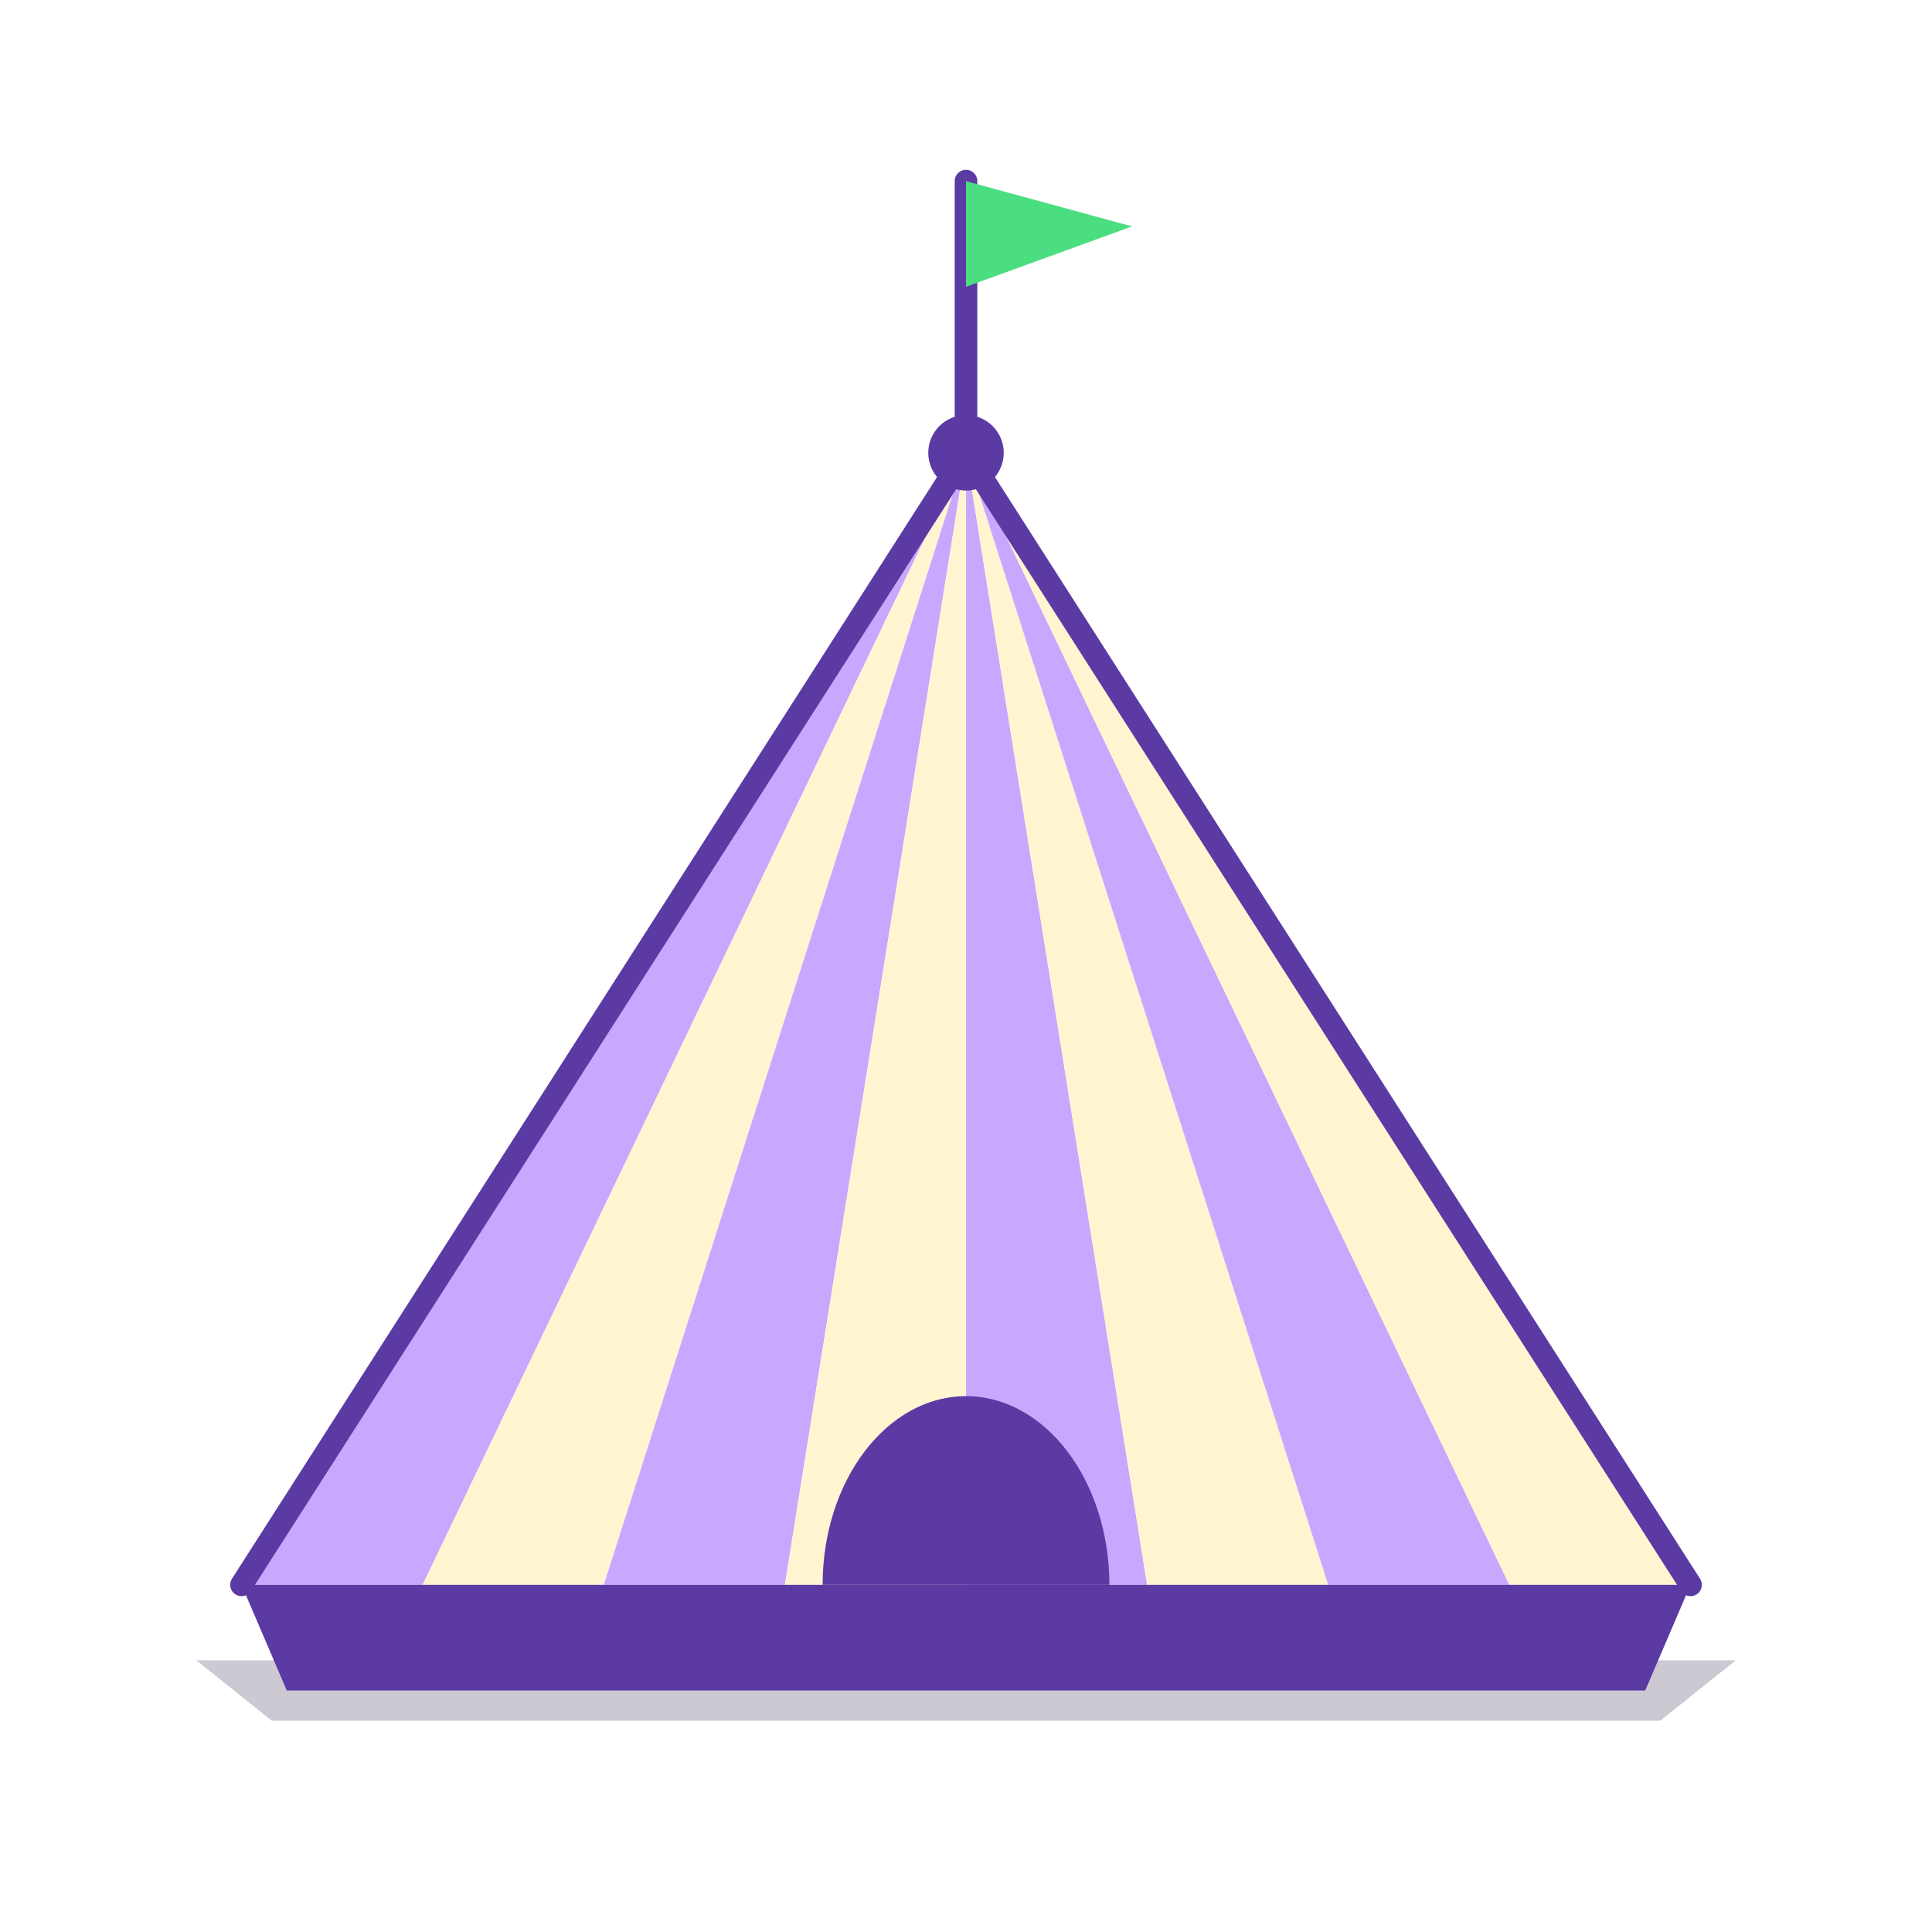
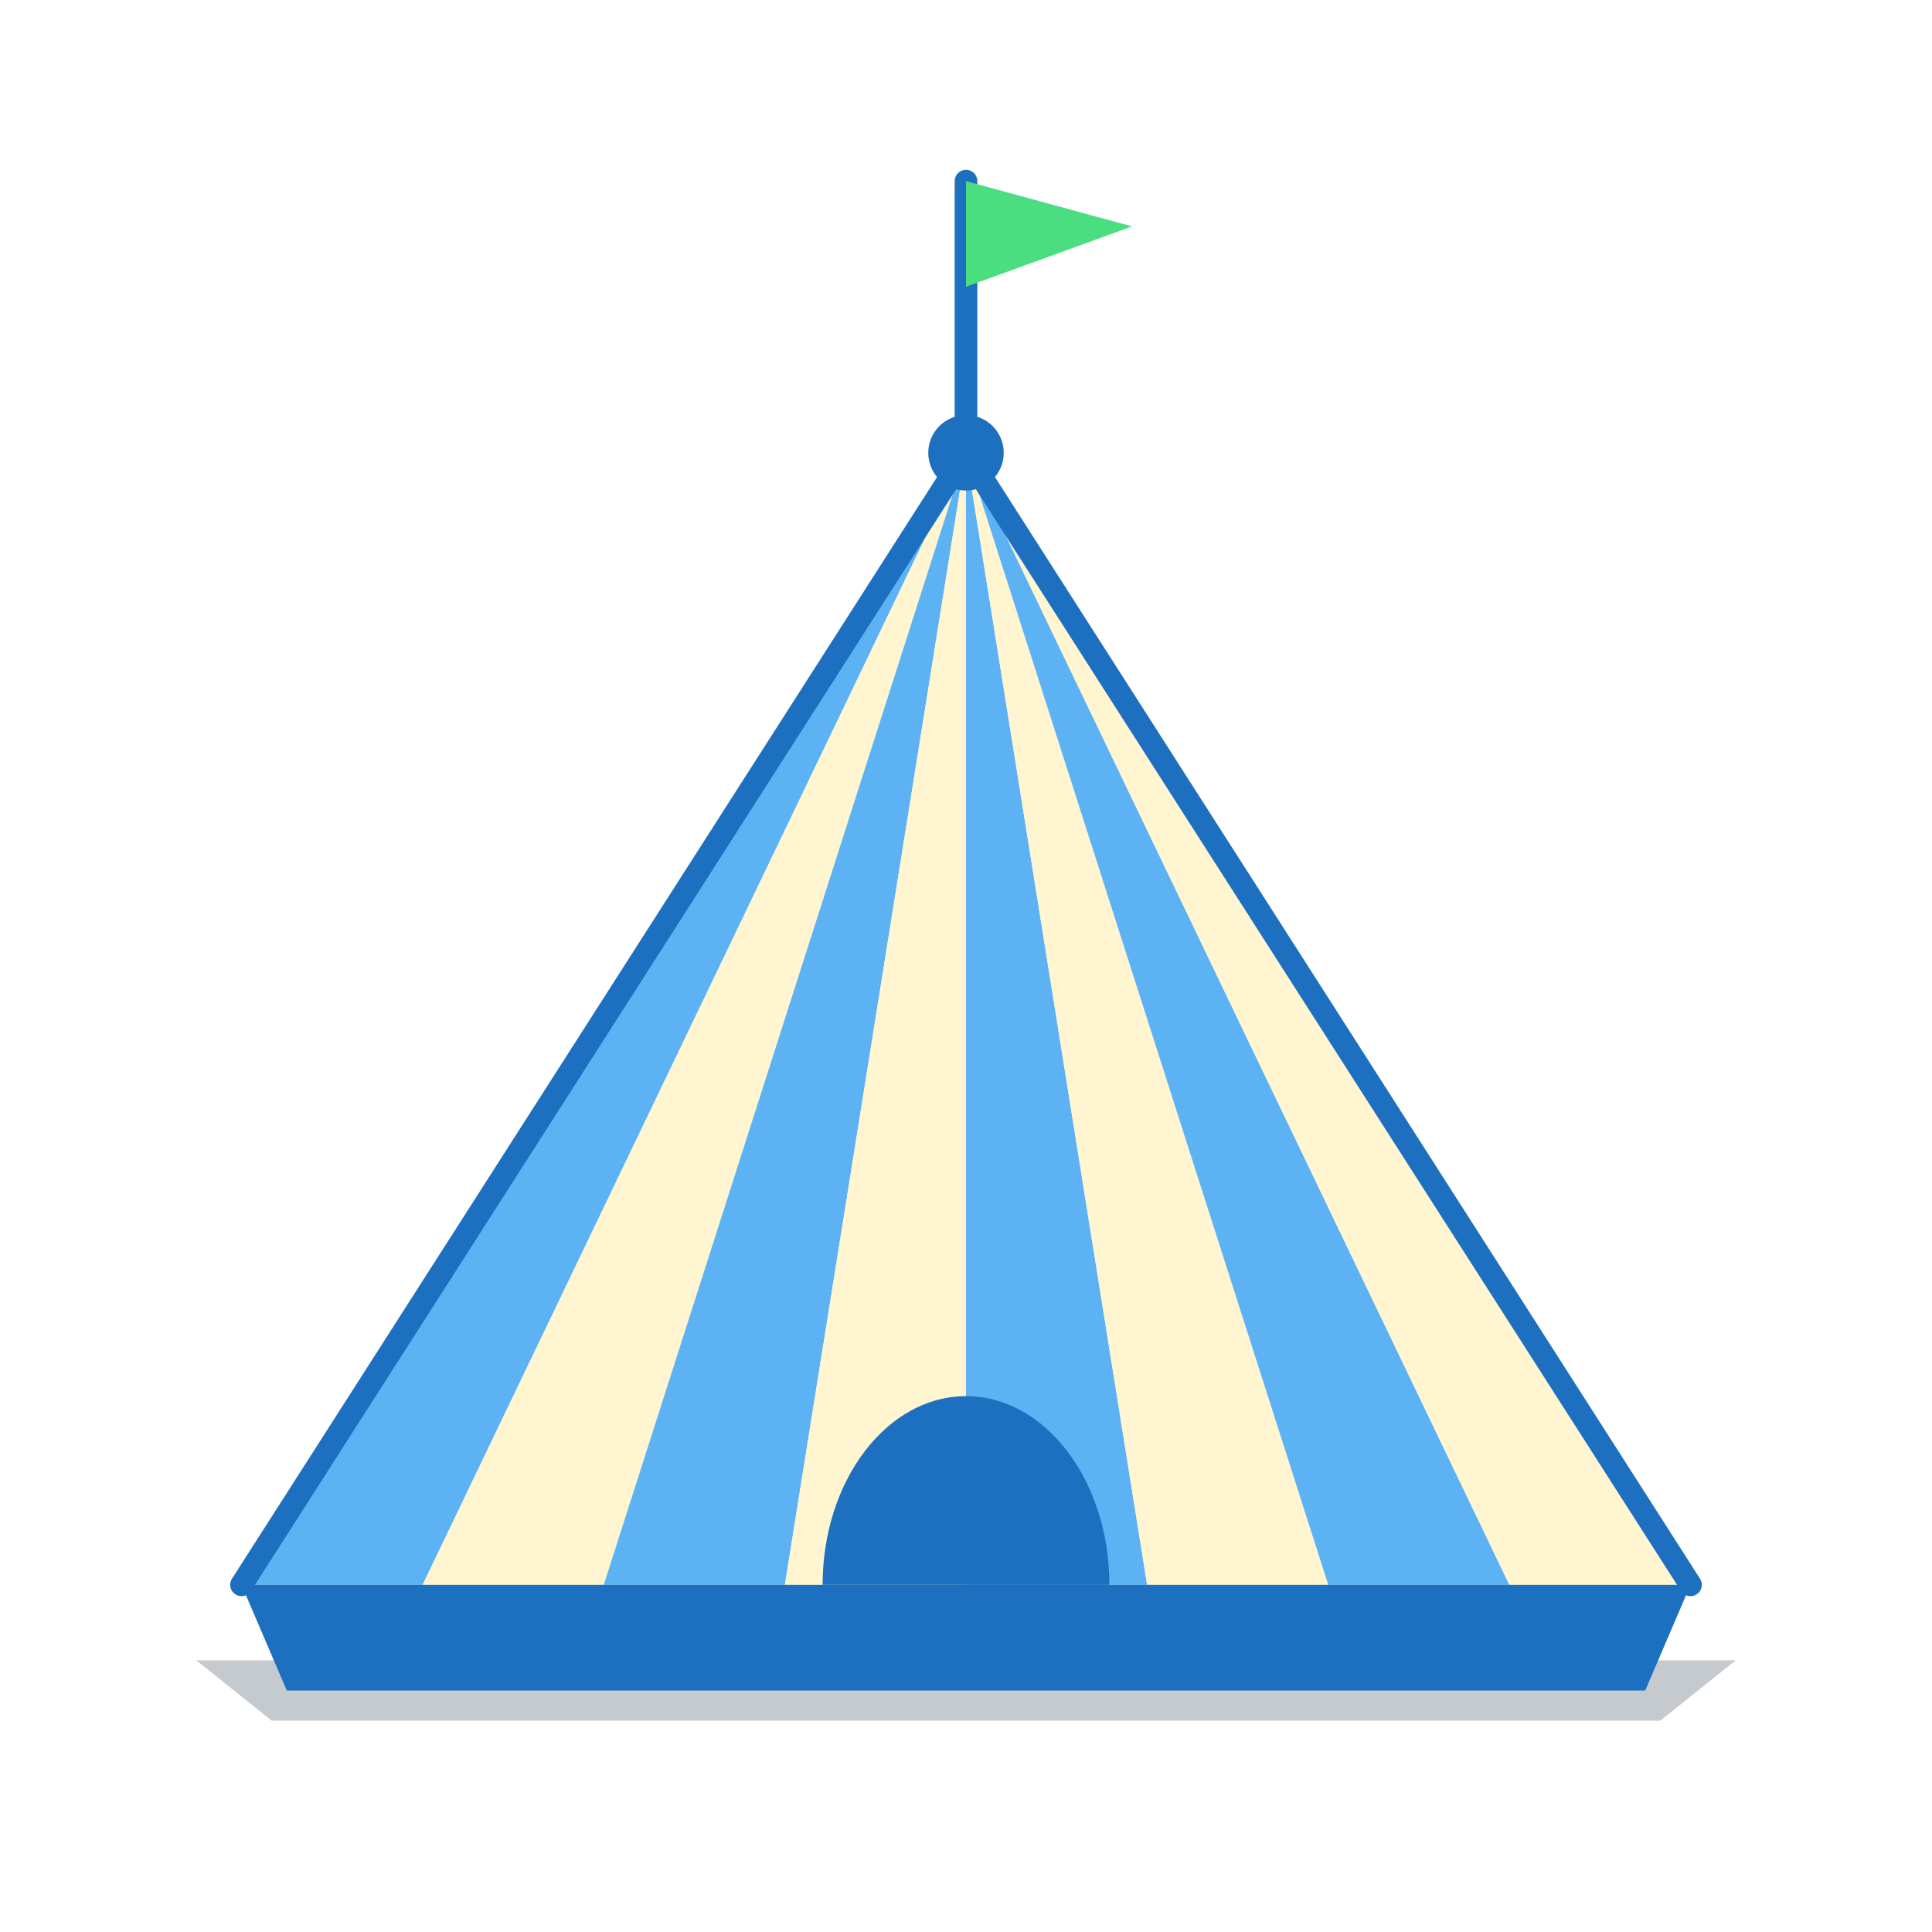
<svg xmlns="http://www.w3.org/2000/svg" viewBox="0 0 256 256" role="img" aria-label="Fliporium">
-   <polygon points="26,220 230,220 220,228 36,228" fill="#281e46" opacity="0.24" />
+   <polygon points="26,220 230,220 220,228 36,228" fill="#0e2238" opacity="0.24" />
  <g>
-     <polygon points="128,60 32,210 56,210" fill="#c9a7ff" />
+     <polygon points="128,60 32,210 56,210" fill="#5cb2f2" />
    <polygon points="128,60 56,210 80,210" fill="#fff5d1" />
-     <polygon points="128,60 80,210 104,210" fill="#c9a7ff" />
+     <polygon points="128,60 80,210 104,210" fill="#5cb2f2" />
    <polygon points="128,60 104,210 128,210" fill="#fff5d1" />
-     <polygon points="128,60 128,210 152,210" fill="#c9a7ff" />
+     <polygon points="128,60 128,210 152,210" fill="#5cb2f2" />
    <polygon points="128,60 152,210 176,210" fill="#fff5d1" />
-     <polygon points="128,60 176,210 200,210" fill="#c9a7ff" />
+     <polygon points="128,60 176,210 200,210" fill="#5cb2f2" />
    <polygon points="128,60 200,210 224,210" fill="#fff5d1" />
  </g>
-   <polygon points="32,210 224,210 218,224 38,224" fill="#5b3aa3" />
-   <line x1="128" y1="60" x2="32" y2="210" stroke="#5b3aa3" stroke-width="3" stroke-linecap="round" />
-   <line x1="128" y1="60" x2="224" y2="210" stroke="#5b3aa3" stroke-width="3" stroke-linecap="round" />
-   <path d="M 109 210 A 19 25 0 0 1 147 210 Z" fill="#5b3aa3" />
-   <line x1="128" y1="24" x2="128" y2="60" stroke="#5b3aa3" stroke-width="3" stroke-linecap="round" />
+   <polygon points="32,210 224,210 218,224 38,224" fill="#1d6fc0" />
+   <line x1="128" y1="60" x2="32" y2="210" stroke="#1d6fc0" stroke-width="3" stroke-linecap="round" />
+   <line x1="128" y1="60" x2="224" y2="210" stroke="#1d6fc0" stroke-width="3" stroke-linecap="round" />
+   <path d="M 109 210 A 19 25 0 0 1 147 210 Z" fill="#1d6fc0" />
+   <line x1="128" y1="24" x2="128" y2="60" stroke="#1d6fc0" stroke-width="3" stroke-linecap="round" />
  <polygon points="128,24 150,30 128,38" fill="#4ade80" />
-   <circle cx="128" cy="60" r="5" fill="#5b3aa3" />
+   <circle cx="128" cy="60" r="5" fill="#1d6fc0" />
</svg>
